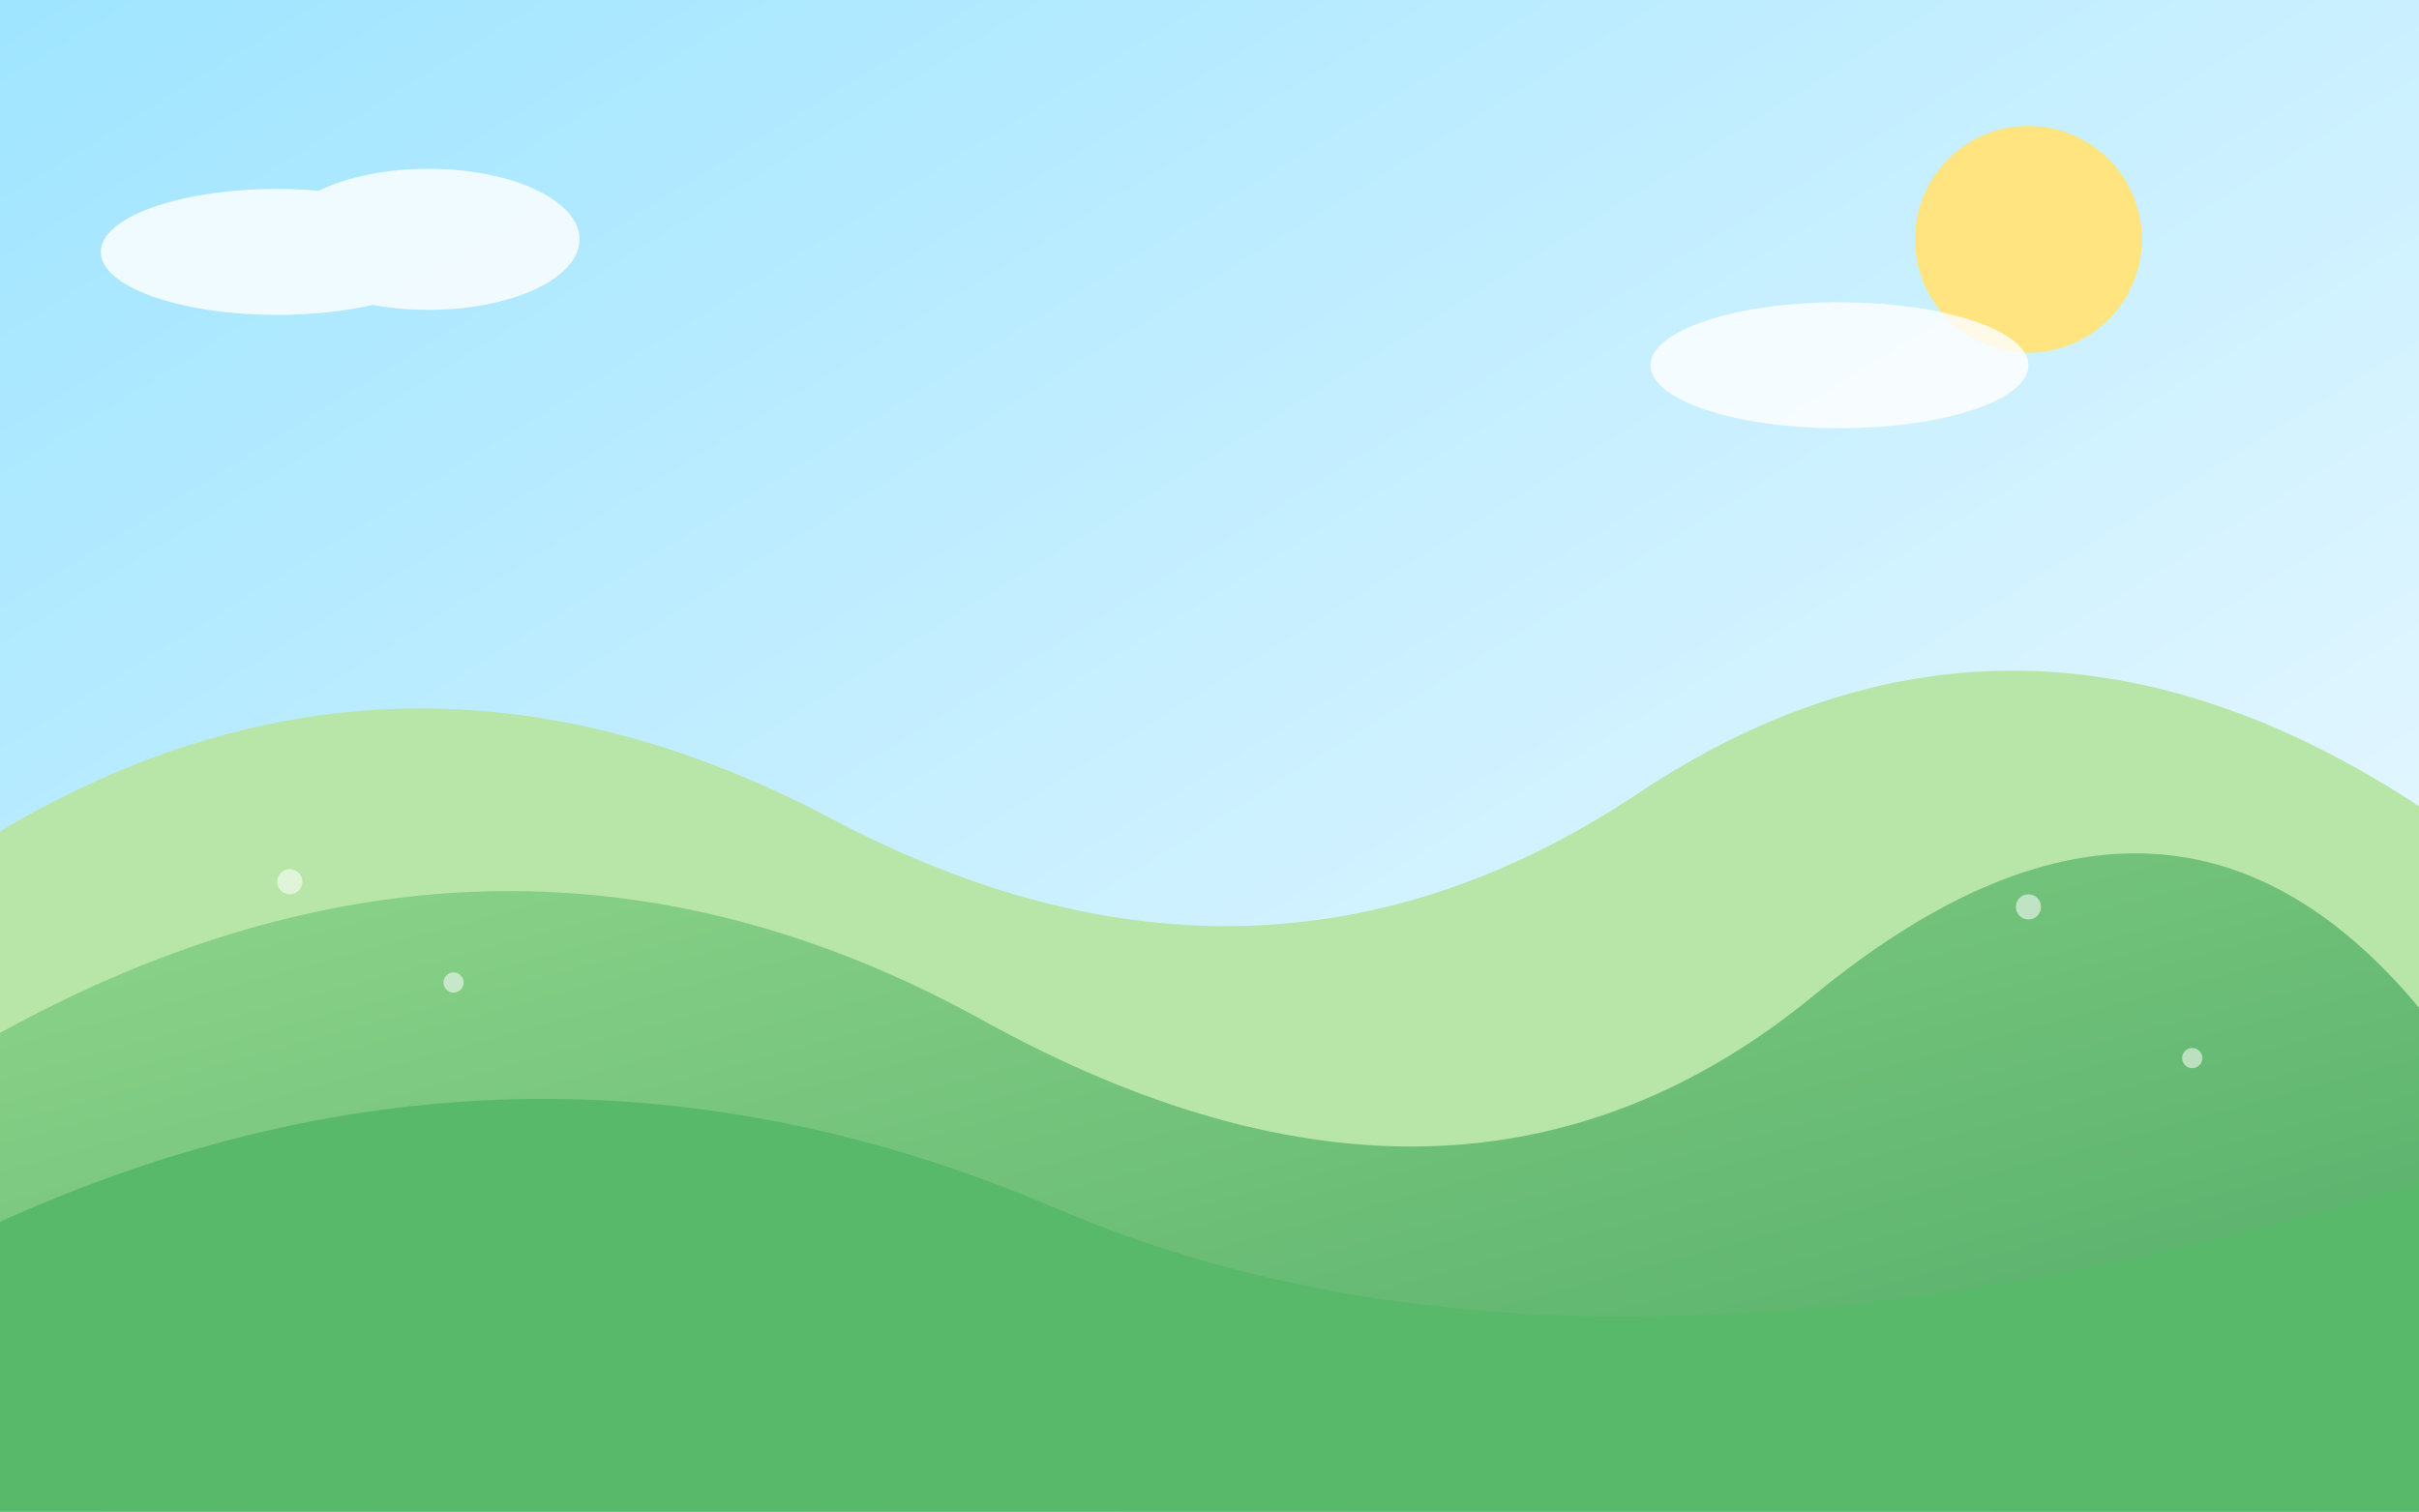
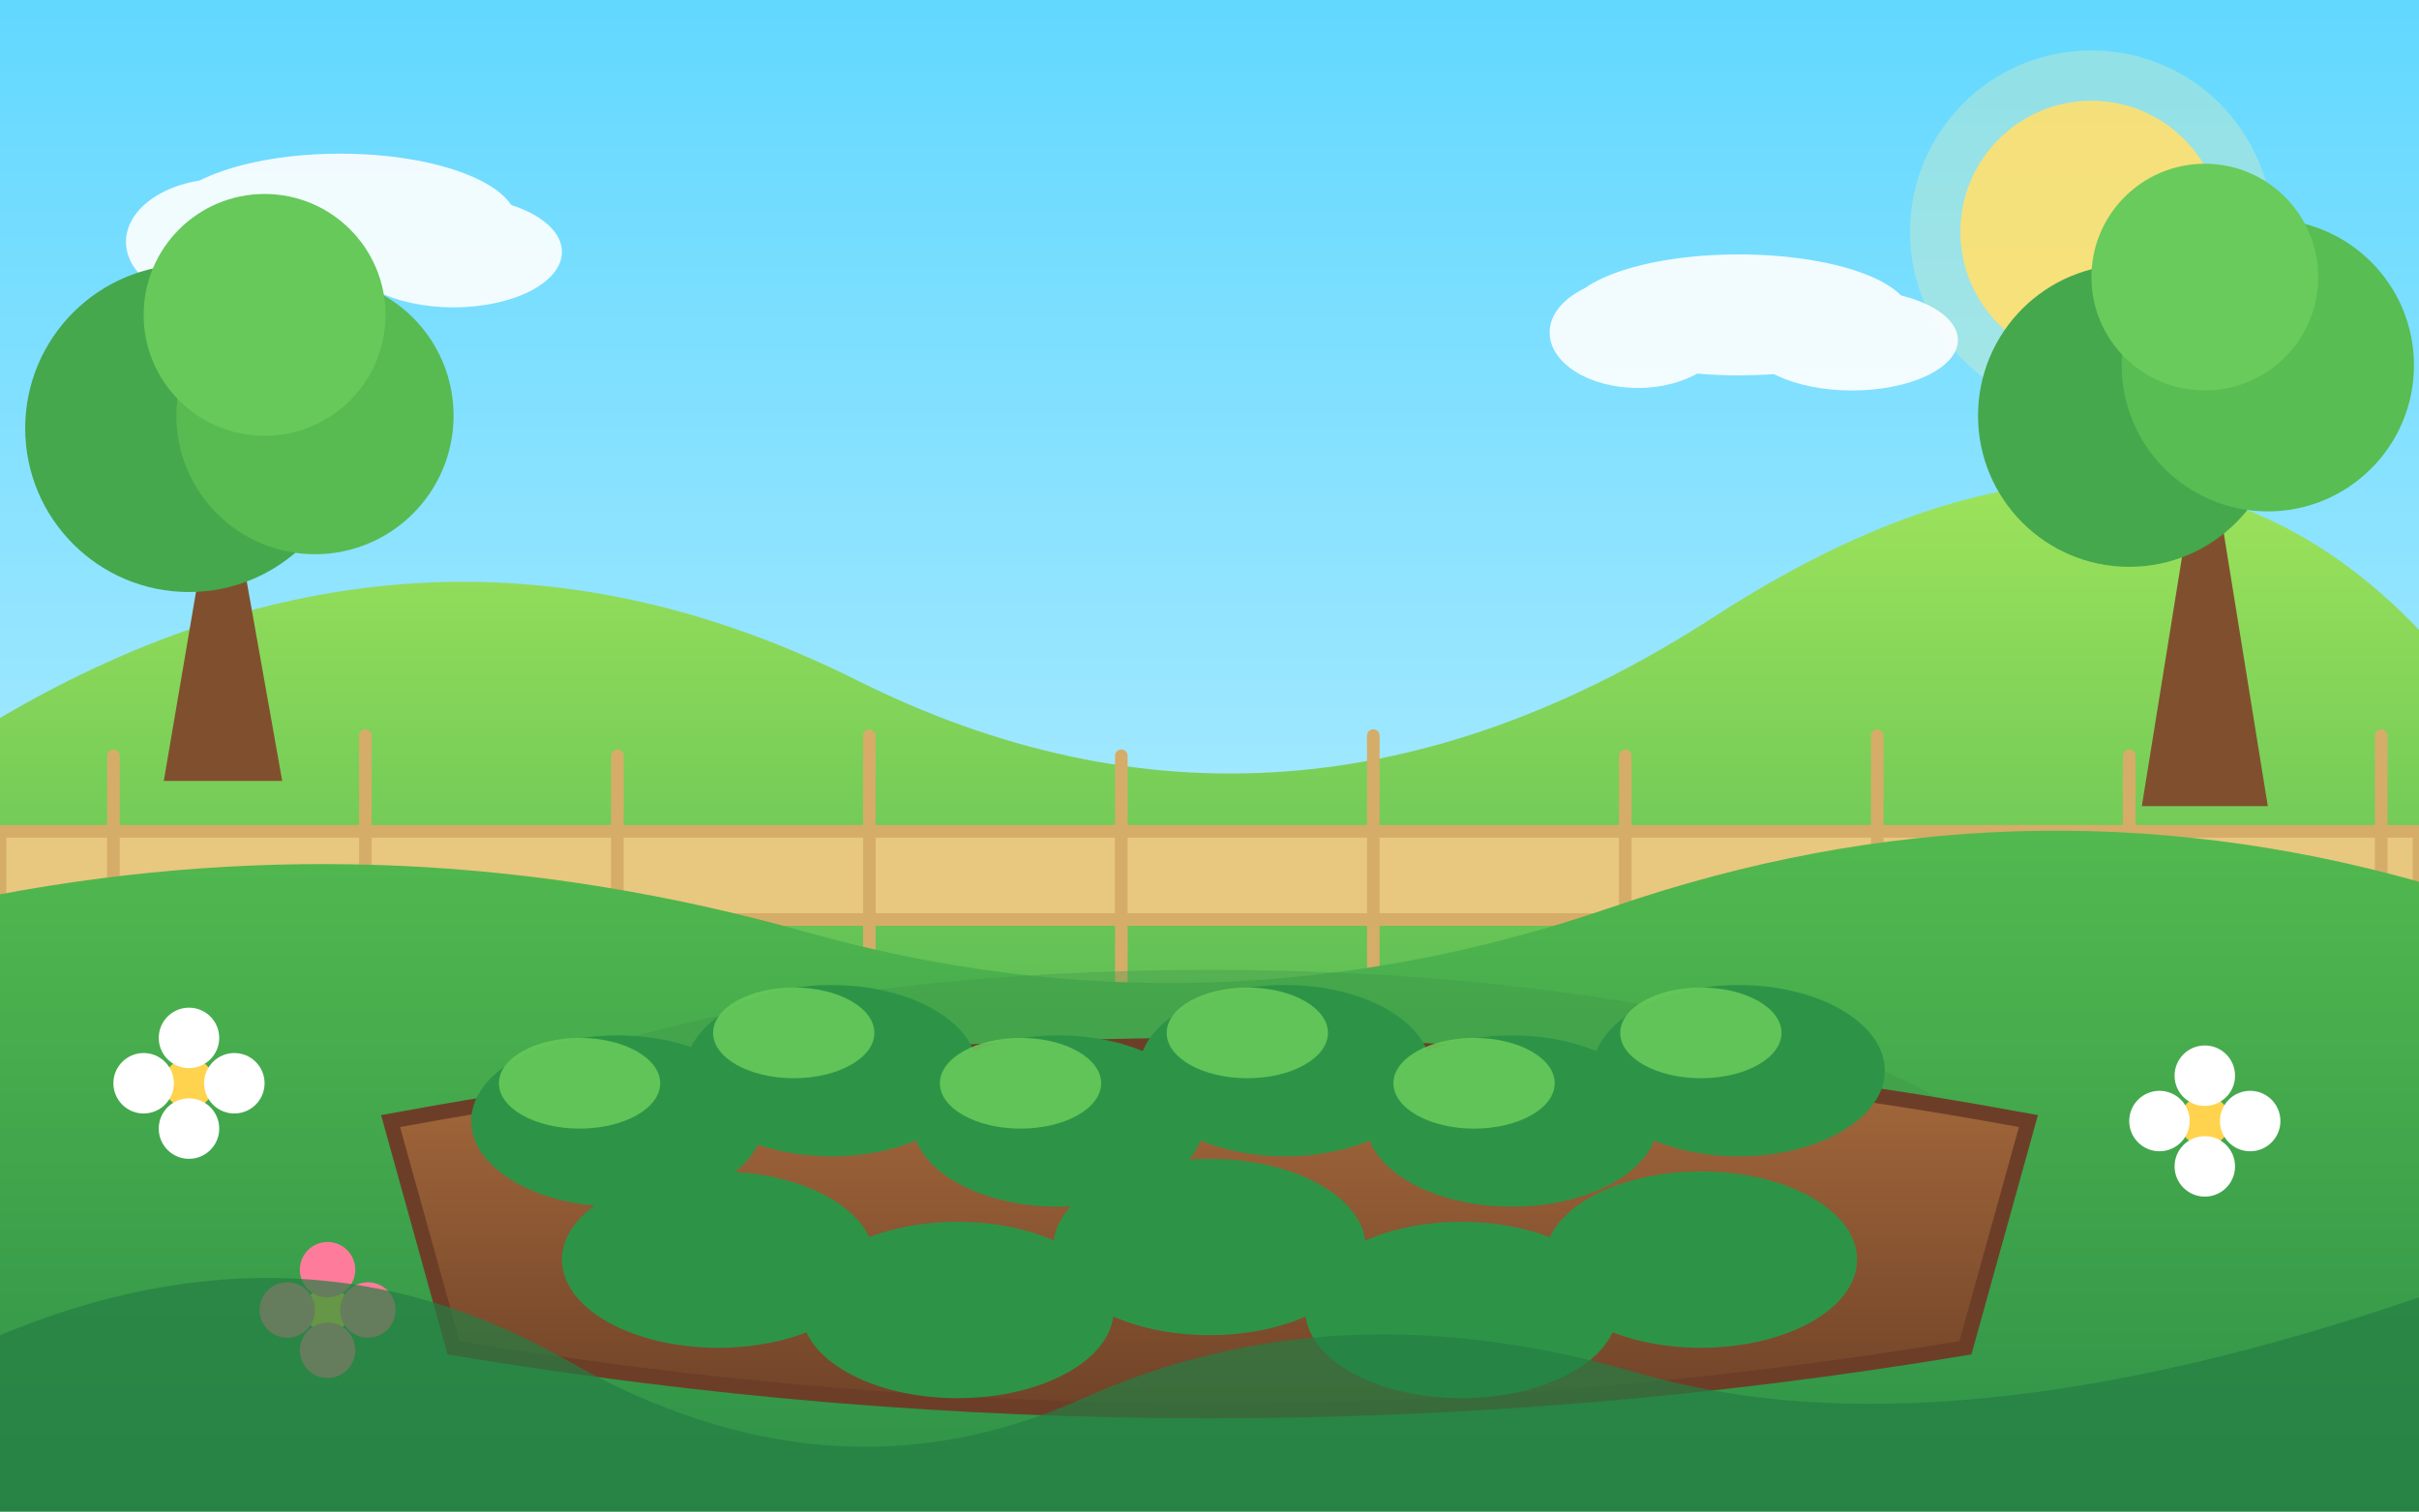
<svg xmlns="http://www.w3.org/2000/svg" width="960" height="600" viewBox="0 0 960 600">
  <defs>
-     <linearGradient id="sky" y1="0" y2="1">
-       <stop stop-color="#9fe5ff" />
-       <stop offset="1" stop-color="#f5fbff" />
+     <linearGradient id="sky" x1="0" y1="0" x2="0" y2="1">
+       <stop stop-color="#62d8ff" />
+       <stop offset="1" stop-color="#d9f7ff" />
    </linearGradient>
-     <linearGradient id="hill" y1="0" y2="1">
-       <stop stop-color="#8fd58c" />
-       <stop offset="1" stop-color="#4eaa65" />
+     <linearGradient id="hill" x1="0" y1="0" x2="0" y2="1">
+       <stop stop-color="#9de35b" />
+       <stop offset="1" stop-color="#58bb55" />
+     </linearGradient>
+     <linearGradient id="grass" x1="0" y1="0" x2="0" y2="1">
+       <stop stop-color="#52b94f" />
+       <stop offset="1" stop-color="#2e9148" />
+     </linearGradient>
+     <linearGradient id="soil" x1="0" y1="0" x2="0" y2="1">
+       <stop stop-color="#a86b3d" />
+       <stop offset="1" stop-color="#704328" />
    </linearGradient>
  </defs>
  <rect width="960" height="600" fill="url(#sky)" />
-   <circle cx="805" cy="95" r="45" fill="#ffe47f" />
-   <g fill="#fff" opacity=".82">
-     <ellipse cx="110" cy="100" rx="70" ry="25" />
-     <ellipse cx="170" cy="95" rx="60" ry="28" />
-     <ellipse cx="730" cy="145" rx="75" ry="25" />
+   <circle cx="830" cy="92" r="52" fill="#ffd85a" opacity=".9" />
+   <circle cx="830" cy="92" r="72" fill="#fff3a8" opacity=".28" />
+   <g fill="#fff" opacity=".9">
+     <ellipse cx="135" cy="88" rx="70" ry="27" />
+     <ellipse cx="88" cy="96" rx="38" ry="25" />
+     <ellipse cx="180" cy="100" rx="43" ry="22" />
+     <ellipse cx="690" cy="125" rx="68" ry="24" />
+     <ellipse cx="650" cy="132" rx="35" ry="22" />
+     <ellipse cx="735" cy="135" rx="42" ry="20" />
  </g>
-   <path d="M0 330 Q160 235 330 325 T650 315 T960 320 V600 H0Z" fill="#b8e6a8" />
-   <path d="M0 410 Q200 300 390 405 T720 395 T960 400 V600 H0Z" fill="url(#hill)" />
-   <path d="M0 485 Q210 390 420 480 T960 470 V600 H0Z" fill="#58b96a" />
-   <g opacity=".55" fill="#fff">
-     <circle cx="115" cy="350" r="5" />
-     <circle cx="180" cy="390" r="4" />
-     <circle cx="805" cy="360" r="5" />
-     <circle cx="870" cy="420" r="4" />
+   <path d="M0 285 Q170 185 340 270 T680 245 T960 250 V420 H0Z" fill="url(#hill)" />
+   <g>
+     <path d="M65 310 L88 175 L112 310Z" fill="#80502e" />
+     <circle cx="75" cy="170" r="65" fill="#45a84d" />
+     <circle cx="125" cy="165" r="55" fill="#57bb52" />
+     <circle cx="105" cy="125" r="48" fill="#66c95a" />
+     <path d="M850 320 L875 165 L900 320Z" fill="#80502e" />
+     <circle cx="845" cy="165" r="60" fill="#45a84d" />
+     <circle cx="900" cy="145" r="58" fill="#58bd52" />
+     <circle cx="875" cy="110" r="45" fill="#69cb5b" />
  </g>
+   <g fill="#f4d58e" stroke="#d5ad68" stroke-width="5">
+     <path d="M0 330 H960 V365 H0Z" fill="#e8c77e" />
+     <path d="M45 300 V390 M145 292 V390 M245 300 V390 M345 292 V390 M445 300 V390 M545 292 V390 M645 300 V390 M745 292 V390 M845 300 V390 M945 292 V390" stroke-linecap="round" />
+   </g>
+   <path d="M0 355 Q160 325 320 370 T640 360 T960 350 V600 H0Z" fill="url(#grass)" />
+   <ellipse cx="480" cy="470" rx="315" ry="85" fill="#3c9347" opacity=".35" />
+   <path d="M155 445 Q480 385 805 445 L780 535 Q480 585 180 535Z" fill="url(#soil)" stroke="#6c3e28" stroke-width="6" />
+   <g fill="#2d9447">
+     <ellipse cx="245" cy="445" rx="58" ry="34" />
+     <ellipse cx="330" cy="425" rx="58" ry="34" />
+     <ellipse cx="420" cy="445" rx="58" ry="34" />
+     <ellipse cx="510" cy="425" rx="58" ry="34" />
+     <ellipse cx="600" cy="445" rx="58" ry="34" />
+     <ellipse cx="690" cy="425" rx="58" ry="34" />
+     <ellipse cx="285" cy="500" rx="62" ry="35" />
+     <ellipse cx="380" cy="520" rx="62" ry="35" />
+     <ellipse cx="480" cy="495" rx="62" ry="35" />
+     <ellipse cx="580" cy="520" rx="62" ry="35" />
+     <ellipse cx="675" cy="500" rx="62" ry="35" />
+   </g>
+   <g fill="#66c95a" opacity=".9">
+     <ellipse cx="230" cy="430" rx="32" ry="18" />
+     <ellipse cx="315" cy="410" rx="32" ry="18" />
+     <ellipse cx="405" cy="430" rx="32" ry="18" />
+     <ellipse cx="495" cy="410" rx="32" ry="18" />
+     <ellipse cx="585" cy="430" rx="32" ry="18" />
+     <ellipse cx="675" cy="410" rx="32" ry="18" />
+   </g>
+   <g>
+     <g transform="translate(75 430)">
+       <circle r="10" fill="#ffd34e" />
+       <g fill="#fff">
+         <circle cy="-18" r="12" />
+         <circle cy="18" r="12" />
+         <circle cx="-18" cy="0" r="12" />
+         <circle cx="18" cy="0" r="12" />
+       </g>
+     </g>
+     <g transform="translate(875 445)">
+       <circle r="10" fill="#ffd34e" />
+       <g fill="#fff">
+         <circle cy="-18" r="12" />
+         <circle cy="18" r="12" />
+         <circle cx="-18" cy="0" r="12" />
+         <circle cx="18" cy="0" r="12" />
+       </g>
+     </g>
+     <g transform="translate(130 520)">
+       <circle r="9" fill="#ffd34e" />
+       <g fill="#ff7b9b">
+         <circle cy="-16" r="11" />
+         <circle cy="16" r="11" />
+         <circle cx="-16" cy="0" r="11" />
+         <circle cx="16" cy="0" r="11" />
+       </g>
+     </g>
+   </g>
+   <path d="M0 530 Q120 480 225 540 T430 555 T650 545 T960 515 V600 H0Z" fill="#247e43" opacity=".7" />
</svg>
